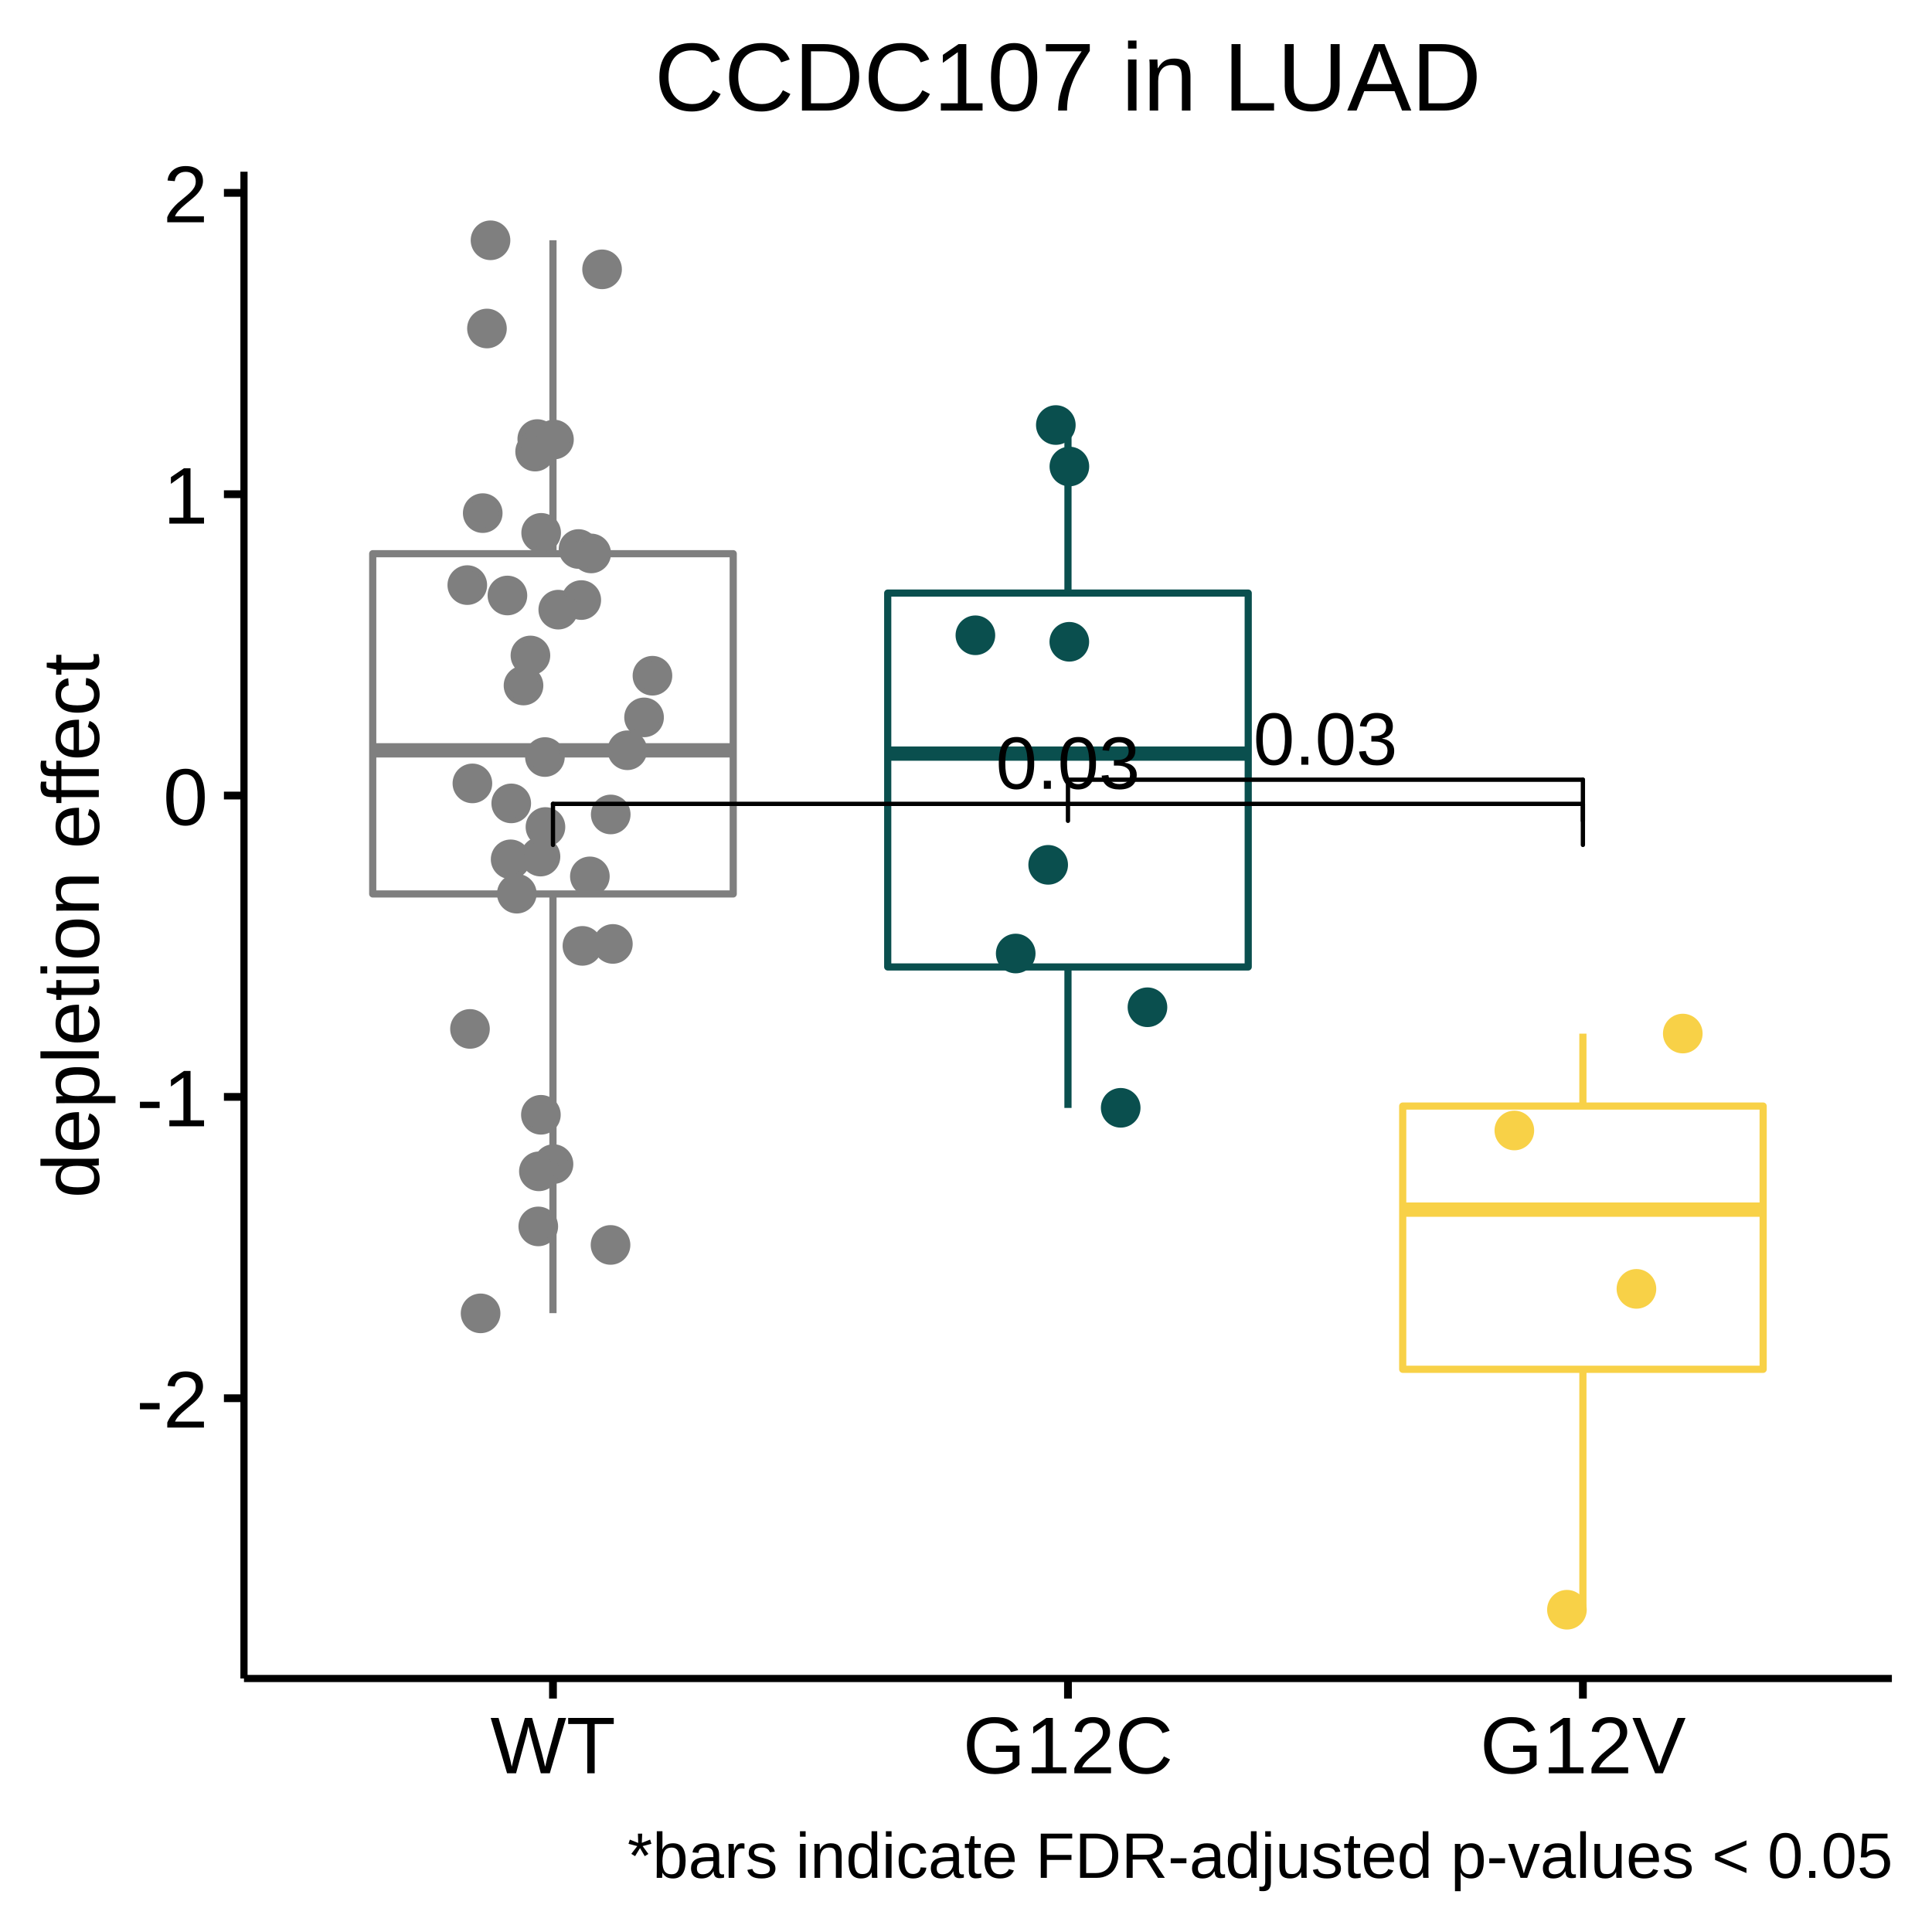
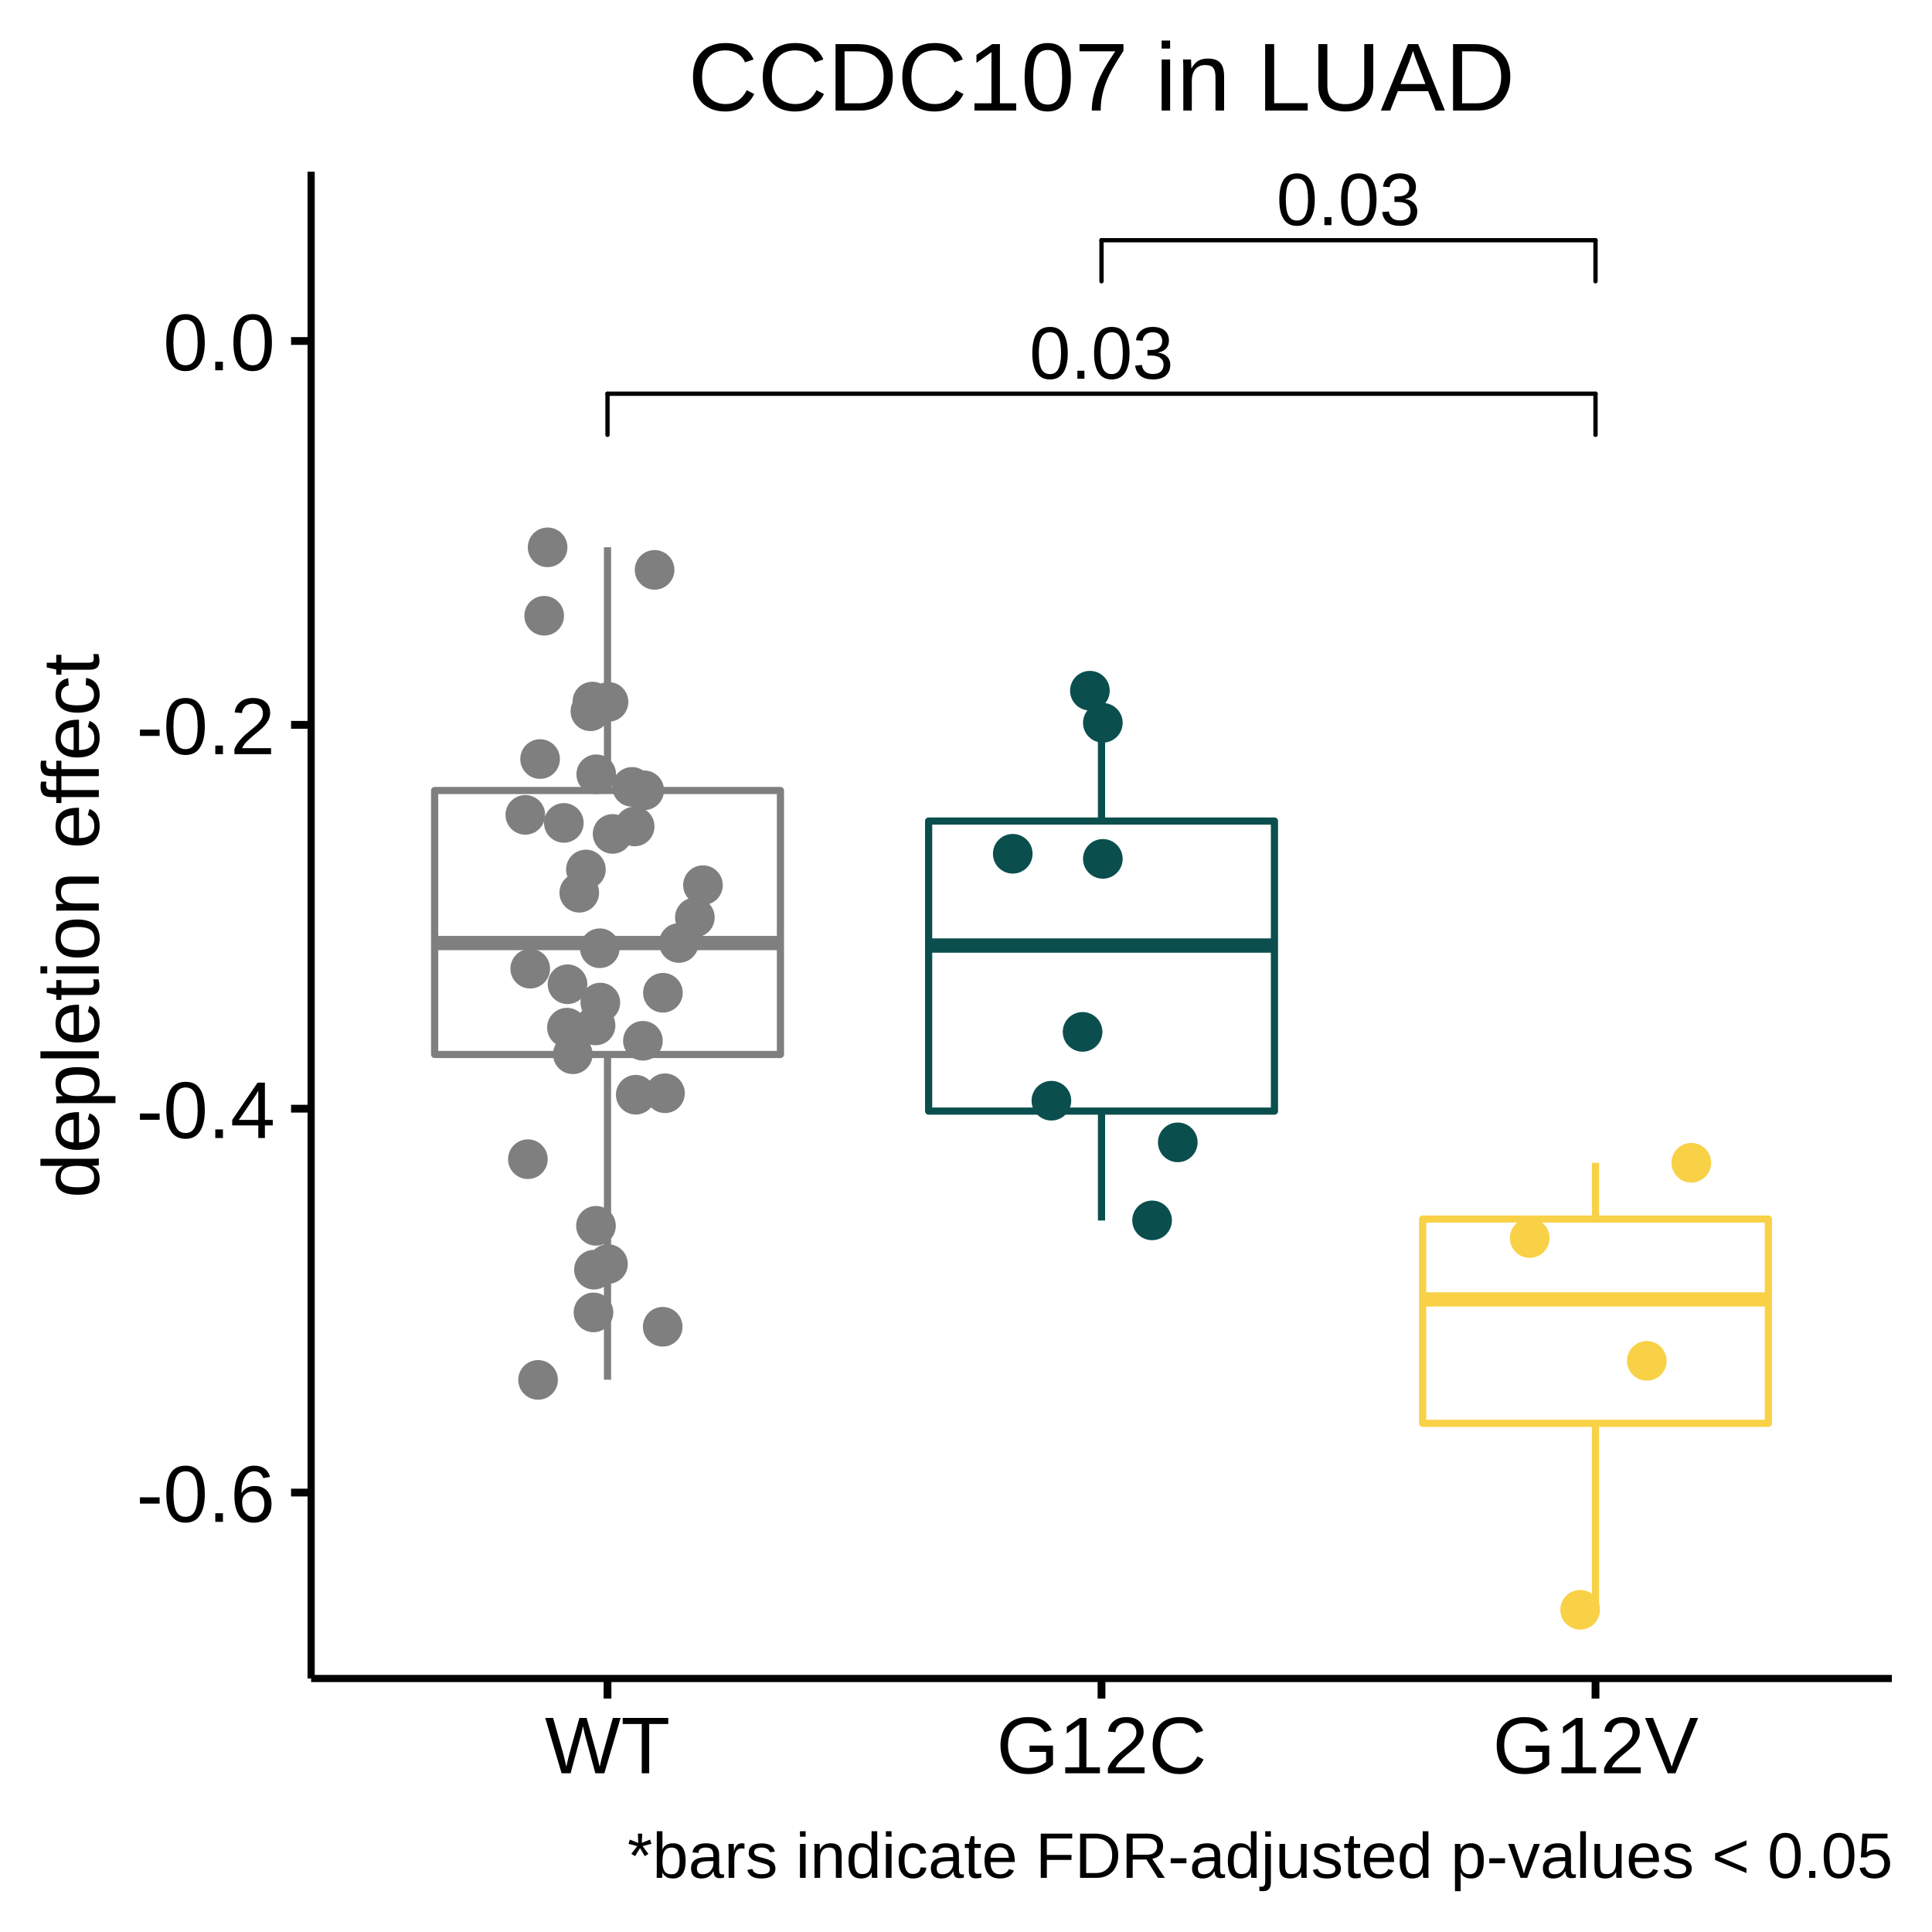
<svg xmlns="http://www.w3.org/2000/svg" viewBox="0 0 288.00 288.00">
  <defs>
    <style type="text/css">
    line, polyline, polygon, path, rect, circle {
      fill: none;
      stroke: #000000;
      stroke-linecap: round;
      stroke-linejoin: round;
      stroke-miterlimit: 10.00;
    }
  </style>
  </defs>
  <rect width="100%" height="100%" style="stroke: none; fill: #FFFFFF;" />
  <rect x="0.00" y="0.00" width="288.00" height="288.00" style="stroke-width: 1.16; stroke: #FFFFFF; fill: #FFFFFF;" />
  <defs>
-     <clipPath id="cpMzYuMzd8MjgyLjAyfDI1MC4yMXwyNS42MA==">
-       <rect x="36.37" y="25.60" width="245.65" height="224.62" />
+     <clipPath id="cpNDYuMzh8MjgyLjAyfDI1MC4yMXwyNS42MA==">
+       <rect x="46.38" y="25.60" width="235.64" height="224.62" />
    </clipPath>
  </defs>
-   <rect x="36.37" y="25.60" width="245.65" height="224.62" style="stroke-width: 1.16; stroke: none; fill: #FFFFFF;" clip-path="url(#cpMzYuMzd8MjgyLjAyfDI1MC4yMXwyNS42MA==)" />
-   <line x1="82.43" y1="82.54" x2="82.43" y2="35.81" style="stroke-width: 1.07; stroke: #7F7F7F; stroke-linecap: butt;" clip-path="url(#cpMzYuMzd8MjgyLjAyfDI1MC4yMXwyNS42MA==)" />
-   <line x1="82.43" y1="133.26" x2="82.43" y2="195.75" style="stroke-width: 1.07; stroke: #7F7F7F; stroke-linecap: butt;" clip-path="url(#cpMzYuMzd8MjgyLjAyfDI1MC4yMXwyNS42MA==)" />
-   <polygon points="55.56,82.54 55.56,133.26 109.30,133.26 109.30,82.54 55.56,82.54 " style="stroke-width: 1.07; stroke: #7F7F7F; fill: #FFFFFF;" clip-path="url(#cpMzYuMzd8MjgyLjAyfDI1MC4yMXwyNS42MA==)" />
-   <line x1="55.56" y1="111.85" x2="109.30" y2="111.85" style="stroke-width: 2.13; stroke: #7F7F7F; stroke-linecap: butt;" clip-path="url(#cpMzYuMzd8MjgyLjAyfDI1MC4yMXwyNS42MA==)" />
-   <line x1="159.20" y1="88.41" x2="159.20" y2="63.34" style="stroke-width: 1.07; stroke: #0A4F4E; stroke-linecap: butt;" clip-path="url(#cpMzYuMzd8MjgyLjAyfDI1MC4yMXwyNS42MA==)" />
-   <line x1="159.20" y1="144.14" x2="159.20" y2="165.16" style="stroke-width: 1.07; stroke: #0A4F4E; stroke-linecap: butt;" clip-path="url(#cpMzYuMzd8MjgyLjAyfDI1MC4yMXwyNS42MA==)" />
-   <polygon points="132.33,88.41 132.33,144.14 186.07,144.14 186.07,88.41 132.33,88.41 " style="stroke-width: 1.07; stroke: #0A4F4E; fill: #FFFFFF;" clip-path="url(#cpMzYuMzd8MjgyLjAyfDI1MC4yMXwyNS42MA==)" />
-   <line x1="132.33" y1="112.34" x2="186.07" y2="112.34" style="stroke-width: 2.13; stroke: #0A4F4E; stroke-linecap: butt;" clip-path="url(#cpMzYuMzd8MjgyLjAyfDI1MC4yMXwyNS42MA==)" />
-   <line x1="235.96" y1="164.88" x2="235.96" y2="154.08" style="stroke-width: 1.07; stroke: #F8D147; stroke-linecap: butt;" clip-path="url(#cpMzYuMzd8MjgyLjAyfDI1MC4yMXwyNS42MA==)" />
-   <line x1="235.96" y1="204.12" x2="235.96" y2="240.00" style="stroke-width: 1.07; stroke: #F8D147; stroke-linecap: butt;" clip-path="url(#cpMzYuMzd8MjgyLjAyfDI1MC4yMXwyNS42MA==)" />
-   <polygon points="209.10,164.88 209.10,204.12 262.83,204.12 262.83,164.88 209.10,164.88 " style="stroke-width: 1.07; stroke: #F8D147; fill: #FFFFFF;" clip-path="url(#cpMzYuMzd8MjgyLjAyfDI1MC4yMXwyNS42MA==)" />
-   <line x1="209.10" y1="180.32" x2="262.83" y2="180.32" style="stroke-width: 2.13; stroke: #F8D147; stroke-linecap: butt;" clip-path="url(#cpMzYuMzd8MjgyLjAyfDI1MC4yMXwyNS42MA==)" />
-   <circle cx="80.63" cy="166.18" r="1.95pt" style="stroke-width: 0.71; stroke: #7F7F7F; fill: #7F7F7F;" clip-path="url(#cpMzYuMzd8MjgyLjAyfDI1MC4yMXwyNS42MA==)" />
-   <circle cx="82.51" cy="173.53" r="1.95pt" style="stroke-width: 0.71; stroke: #7F7F7F; fill: #7F7F7F;" clip-path="url(#cpMzYuMzd8MjgyLjAyfDI1MC4yMXwyNS42MA==)" />
-   <circle cx="91.36" cy="140.71" r="1.95pt" style="stroke-width: 0.71; stroke: #7F7F7F; fill: #7F7F7F;" clip-path="url(#cpMzYuMzd8MjgyLjAyfDI1MC4yMXwyNS42MA==)" />
-   <circle cx="225.74" cy="168.52" r="1.95pt" style="stroke-width: 0.71; stroke: #F8D147; fill: #F8D147;" clip-path="url(#cpMzYuMzd8MjgyLjAyfDI1MC4yMXwyNS42MA==)" />
-   <circle cx="87.93" cy="130.64" r="1.95pt" style="stroke-width: 0.71; stroke: #7F7F7F; fill: #7F7F7F;" clip-path="url(#cpMzYuMzd8MjgyLjAyfDI1MC4yMXwyNS42MA==)" />
-   <circle cx="159.41" cy="69.54" r="1.95pt" style="stroke-width: 0.71; stroke: #0A4F4E; fill: #0A4F4E;" clip-path="url(#cpMzYuMzd8MjgyLjAyfDI1MC4yMXwyNS42MA==)" />
-   <circle cx="79.07" cy="97.71" r="1.95pt" style="stroke-width: 0.71; stroke: #7F7F7F; fill: #7F7F7F;" clip-path="url(#cpMzYuMzd8MjgyLjAyfDI1MC4yMXwyNS42MA==)" />
-   <circle cx="86.65" cy="89.45" r="1.95pt" style="stroke-width: 0.71; stroke: #7F7F7F; fill: #7F7F7F;" clip-path="url(#cpMzYuMzd8MjgyLjAyfDI1MC4yMXwyNS42MA==)" />
-   <circle cx="86.82" cy="141.00" r="1.95pt" style="stroke-width: 0.71; stroke: #7F7F7F; fill: #7F7F7F;" clip-path="url(#cpMzYuMzd8MjgyLjAyfDI1MC4yMXwyNS42MA==)" />
-   <circle cx="69.66" cy="87.22" r="1.95pt" style="stroke-width: 0.71; stroke: #7F7F7F; fill: #7F7F7F;" clip-path="url(#cpMzYuMzd8MjgyLjAyfDI1MC4yMXwyNS42MA==)" />
-   <circle cx="91.01" cy="185.58" r="1.95pt" style="stroke-width: 0.71; stroke: #7F7F7F; fill: #7F7F7F;" clip-path="url(#cpMzYuMzd8MjgyLjAyfDI1MC4yMXwyNS42MA==)" />
-   <circle cx="145.40" cy="94.70" r="1.95pt" style="stroke-width: 0.71; stroke: #0A4F4E; fill: #0A4F4E;" clip-path="url(#cpMzYuMzd8MjgyLjAyfDI1MC4yMXwyNS42MA==)" />
-   <circle cx="93.52" cy="111.84" r="1.95pt" style="stroke-width: 0.71; stroke: #7F7F7F; fill: #7F7F7F;" clip-path="url(#cpMzYuMzd8MjgyLjAyfDI1MC4yMXwyNS42MA==)" />
-   <circle cx="86.24" cy="81.84" r="1.95pt" style="stroke-width: 0.71; stroke: #7F7F7F; fill: #7F7F7F;" clip-path="url(#cpMzYuMzd8MjgyLjAyfDI1MC4yMXwyNS42MA==)" />
-   <circle cx="97.26" cy="100.73" r="1.95pt" style="stroke-width: 0.71; stroke: #7F7F7F; fill: #7F7F7F;" clip-path="url(#cpMzYuMzd8MjgyLjAyfDI1MC4yMXwyNS42MA==)" />
-   <circle cx="151.41" cy="142.14" r="1.95pt" style="stroke-width: 0.71; stroke: #0A4F4E; fill: #0A4F4E;" clip-path="url(#cpMzYuMzd8MjgyLjAyfDI1MC4yMXwyNS42MA==)" />
-   <circle cx="171.05" cy="150.15" r="1.95pt" style="stroke-width: 0.71; stroke: #0A4F4E; fill: #0A4F4E;" clip-path="url(#cpMzYuMzd8MjgyLjAyfDI1MC4yMXwyNS42MA==)" />
-   <circle cx="159.40" cy="95.67" r="1.95pt" style="stroke-width: 0.71; stroke: #0A4F4E; fill: #0A4F4E;" clip-path="url(#cpMzYuMzd8MjgyLjAyfDI1MC4yMXwyNS42MA==)" />
-   <circle cx="80.09" cy="65.45" r="1.95pt" style="stroke-width: 0.71; stroke: #7F7F7F; fill: #7F7F7F;" clip-path="url(#cpMzYuMzd8MjgyLjAyfDI1MC4yMXwyNS42MA==)" />
-   <circle cx="89.75" cy="40.15" r="1.95pt" style="stroke-width: 0.71; stroke: #7F7F7F; fill: #7F7F7F;" clip-path="url(#cpMzYuMzd8MjgyLjAyfDI1MC4yMXwyNS42MA==)" />
-   <circle cx="81.23" cy="112.85" r="1.95pt" style="stroke-width: 0.71; stroke: #7F7F7F; fill: #7F7F7F;" clip-path="url(#cpMzYuMzd8MjgyLjAyfDI1MC4yMXwyNS42MA==)" />
-   <circle cx="243.94" cy="192.13" r="1.95pt" style="stroke-width: 0.71; stroke: #F8D147; fill: #F8D147;" clip-path="url(#cpMzYuMzd8MjgyLjAyfDI1MC4yMXwyNS42MA==)" />
-   <circle cx="72.59" cy="48.97" r="1.95pt" style="stroke-width: 0.71; stroke: #7F7F7F; fill: #7F7F7F;" clip-path="url(#cpMzYuMzd8MjgyLjAyfDI1MC4yMXwyNS42MA==)" />
-   <circle cx="250.85" cy="154.07" r="1.95pt" style="stroke-width: 0.71; stroke: #F8D147; fill: #F8D147;" clip-path="url(#cpMzYuMzd8MjgyLjAyfDI1MC4yMXwyNS42MA==)" />
-   <circle cx="233.58" cy="239.96" r="1.95pt" style="stroke-width: 0.71; stroke: #F8D147; fill: #F8D147;" clip-path="url(#cpMzYuMzd8MjgyLjAyfDI1MC4yMXwyNS42MA==)" />
-   <circle cx="96.01" cy="106.94" r="1.95pt" style="stroke-width: 0.71; stroke: #7F7F7F; fill: #7F7F7F;" clip-path="url(#cpMzYuMzd8MjgyLjAyfDI1MC4yMXwyNS42MA==)" />
-   <circle cx="157.39" cy="63.36" r="1.95pt" style="stroke-width: 0.71; stroke: #0A4F4E; fill: #0A4F4E;" clip-path="url(#cpMzYuMzd8MjgyLjAyfDI1MC4yMXwyNS42MA==)" />
-   <circle cx="80.57" cy="127.69" r="1.95pt" style="stroke-width: 0.71; stroke: #7F7F7F; fill: #7F7F7F;" clip-path="url(#cpMzYuMzd8MjgyLjAyfDI1MC4yMXwyNS42MA==)" />
-   <circle cx="77.04" cy="133.22" r="1.95pt" style="stroke-width: 0.71; stroke: #7F7F7F; fill: #7F7F7F;" clip-path="url(#cpMzYuMzd8MjgyLjAyfDI1MC4yMXwyNS42MA==)" />
-   <circle cx="80.24" cy="182.82" r="1.95pt" style="stroke-width: 0.71; stroke: #7F7F7F; fill: #7F7F7F;" clip-path="url(#cpMzYuMzd8MjgyLjAyfDI1MC4yMXwyNS42MA==)" />
-   <circle cx="82.58" cy="65.52" r="1.95pt" style="stroke-width: 0.71; stroke: #7F7F7F; fill: #7F7F7F;" clip-path="url(#cpMzYuMzd8MjgyLjAyfDI1MC4yMXwyNS42MA==)" />
-   <circle cx="73.12" cy="35.82" r="1.95pt" style="stroke-width: 0.71; stroke: #7F7F7F; fill: #7F7F7F;" clip-path="url(#cpMzYuMzd8MjgyLjAyfDI1MC4yMXwyNS42MA==)" />
-   <circle cx="83.22" cy="90.88" r="1.95pt" style="stroke-width: 0.71; stroke: #7F7F7F; fill: #7F7F7F;" clip-path="url(#cpMzYuMzd8MjgyLjAyfDI1MC4yMXwyNS42MA==)" />
-   <circle cx="70.42" cy="116.78" r="1.95pt" style="stroke-width: 0.71; stroke: #7F7F7F; fill: #7F7F7F;" clip-path="url(#cpMzYuMzd8MjgyLjAyfDI1MC4yMXwyNS42MA==)" />
-   <circle cx="71.96" cy="76.49" r="1.95pt" style="stroke-width: 0.71; stroke: #7F7F7F; fill: #7F7F7F;" clip-path="url(#cpMzYuMzd8MjgyLjAyfDI1MC4yMXwyNS42MA==)" />
-   <circle cx="76.12" cy="128.10" r="1.95pt" style="stroke-width: 0.71; stroke: #7F7F7F; fill: #7F7F7F;" clip-path="url(#cpMzYuMzd8MjgyLjAyfDI1MC4yMXwyNS42MA==)" />
-   <circle cx="81.31" cy="123.28" r="1.95pt" style="stroke-width: 0.71; stroke: #7F7F7F; fill: #7F7F7F;" clip-path="url(#cpMzYuMzd8MjgyLjAyfDI1MC4yMXwyNS42MA==)" />
-   <circle cx="70.06" cy="153.38" r="1.95pt" style="stroke-width: 0.71; stroke: #7F7F7F; fill: #7F7F7F;" clip-path="url(#cpMzYuMzd8MjgyLjAyfDI1MC4yMXwyNS42MA==)" />
-   <circle cx="80.33" cy="174.61" r="1.95pt" style="stroke-width: 0.71; stroke: #7F7F7F; fill: #7F7F7F;" clip-path="url(#cpMzYuMzd8MjgyLjAyfDI1MC4yMXwyNS42MA==)" />
-   <circle cx="79.77" cy="67.32" r="1.95pt" style="stroke-width: 0.71; stroke: #7F7F7F; fill: #7F7F7F;" clip-path="url(#cpMzYuMzd8MjgyLjAyfDI1MC4yMXwyNS42MA==)" />
-   <circle cx="156.25" cy="128.92" r="1.95pt" style="stroke-width: 0.71; stroke: #0A4F4E; fill: #0A4F4E;" clip-path="url(#cpMzYuMzd8MjgyLjAyfDI1MC4yMXwyNS42MA==)" />
-   <circle cx="76.21" cy="119.76" r="1.95pt" style="stroke-width: 0.71; stroke: #7F7F7F; fill: #7F7F7F;" clip-path="url(#cpMzYuMzd8MjgyLjAyfDI1MC4yMXwyNS42MA==)" />
-   <circle cx="91.04" cy="121.41" r="1.95pt" style="stroke-width: 0.71; stroke: #7F7F7F; fill: #7F7F7F;" clip-path="url(#cpMzYuMzd8MjgyLjAyfDI1MC4yMXwyNS42MA==)" />
-   <circle cx="78.04" cy="102.19" r="1.95pt" style="stroke-width: 0.71; stroke: #7F7F7F; fill: #7F7F7F;" clip-path="url(#cpMzYuMzd8MjgyLjAyfDI1MC4yMXwyNS42MA==)" />
-   <circle cx="167.06" cy="165.14" r="1.95pt" style="stroke-width: 0.71; stroke: #0A4F4E; fill: #0A4F4E;" clip-path="url(#cpMzYuMzd8MjgyLjAyfDI1MC4yMXwyNS42MA==)" />
-   <circle cx="88.13" cy="82.50" r="1.95pt" style="stroke-width: 0.71; stroke: #7F7F7F; fill: #7F7F7F;" clip-path="url(#cpMzYuMzd8MjgyLjAyfDI1MC4yMXwyNS42MA==)" />
-   <circle cx="71.64" cy="195.78" r="1.95pt" style="stroke-width: 0.71; stroke: #7F7F7F; fill: #7F7F7F;" clip-path="url(#cpMzYuMzd8MjgyLjAyfDI1MC4yMXwyNS42MA==)" />
-   <circle cx="75.64" cy="88.77" r="1.95pt" style="stroke-width: 0.71; stroke: #7F7F7F; fill: #7F7F7F;" clip-path="url(#cpMzYuMzd8MjgyLjAyfDI1MC4yMXwyNS42MA==)" />
-   <circle cx="80.67" cy="79.43" r="1.95pt" style="stroke-width: 0.71; stroke: #7F7F7F; fill: #7F7F7F;" clip-path="url(#cpMzYuMzd8MjgyLjAyfDI1MC4yMXwyNS42MA==)" />
-   <g clip-path="url(#cpMzYuMzd8MjgyLjAyfDI1MC4yMXwyNS42MA==)">
-     <text x="148.45" y="117.58" style="font-size: 11.04px; font-family: Arial;" textLength="21.50px" lengthAdjust="spacingAndGlyphs">0.03</text>
+   <rect x="46.38" y="25.60" width="235.64" height="224.62" style="stroke-width: 1.16; stroke: none; fill: #FFFFFF;" clip-path="url(#cpNDYuMzh8MjgyLjAyfDI1MC4yMXwyNS42MA==)" />
+   <line x1="90.56" y1="117.84" x2="90.56" y2="81.58" style="stroke-width: 1.07; stroke: #7F7F7F; stroke-linecap: butt;" clip-path="url(#cpNDYuMzh8MjgyLjAyfDI1MC4yMXwyNS42MA==)" />
+   <line x1="90.56" y1="157.19" x2="90.56" y2="205.67" style="stroke-width: 1.07; stroke: #7F7F7F; stroke-linecap: butt;" clip-path="url(#cpNDYuMzh8MjgyLjAyfDI1MC4yMXwyNS42MA==)" />
+   <polygon points="64.79,117.84 64.79,157.19 116.34,157.19 116.34,117.84 64.79,117.84 " style="stroke-width: 1.07; stroke: #7F7F7F; fill: #FFFFFF;" clip-path="url(#cpNDYuMzh8MjgyLjAyfDI1MC4yMXwyNS42MA==)" />
+   <line x1="64.79" y1="140.58" x2="116.34" y2="140.58" style="stroke-width: 2.13; stroke: #7F7F7F; stroke-linecap: butt;" clip-path="url(#cpNDYuMzh8MjgyLjAyfDI1MC4yMXwyNS42MA==)" />
+   <line x1="164.20" y1="122.39" x2="164.20" y2="102.94" style="stroke-width: 1.07; stroke: #0A4F4E; stroke-linecap: butt;" clip-path="url(#cpNDYuMzh8MjgyLjAyfDI1MC4yMXwyNS42MA==)" />
+   <line x1="164.20" y1="165.63" x2="164.20" y2="181.94" style="stroke-width: 1.07; stroke: #0A4F4E; stroke-linecap: butt;" clip-path="url(#cpNDYuMzh8MjgyLjAyfDI1MC4yMXwyNS42MA==)" />
+   <polygon points="138.43,122.39 138.43,165.63 189.98,165.63 189.98,122.39 138.43,122.39 " style="stroke-width: 1.07; stroke: #0A4F4E; fill: #FFFFFF;" clip-path="url(#cpNDYuMzh8MjgyLjAyfDI1MC4yMXwyNS42MA==)" />
+   <line x1="138.43" y1="140.95" x2="189.98" y2="140.95" style="stroke-width: 2.13; stroke: #0A4F4E; stroke-linecap: butt;" clip-path="url(#cpNDYuMzh8MjgyLjAyfDI1MC4yMXwyNS42MA==)" />
+   <line x1="237.84" y1="181.72" x2="237.84" y2="173.34" style="stroke-width: 1.07; stroke: #F8D147; stroke-linecap: butt;" clip-path="url(#cpNDYuMzh8MjgyLjAyfDI1MC4yMXwyNS42MA==)" />
+   <line x1="237.84" y1="212.17" x2="237.84" y2="240.00" style="stroke-width: 1.07; stroke: #F8D147; stroke-linecap: butt;" clip-path="url(#cpNDYuMzh8MjgyLjAyfDI1MC4yMXwyNS42MA==)" />
+   <polygon points="212.07,181.72 212.07,212.17 263.61,212.17 263.61,181.72 212.07,181.72 " style="stroke-width: 1.07; stroke: #F8D147; fill: #FFFFFF;" clip-path="url(#cpNDYuMzh8MjgyLjAyfDI1MC4yMXwyNS42MA==)" />
+   <line x1="212.07" y1="193.70" x2="263.61" y2="193.70" style="stroke-width: 2.13; stroke: #F8D147; stroke-linecap: butt;" clip-path="url(#cpNDYuMzh8MjgyLjAyfDI1MC4yMXwyNS42MA==)" />
+   <circle cx="88.84" cy="182.73" r="1.95pt" style="stroke-width: 0.71; stroke: #7F7F7F; fill: #7F7F7F;" clip-path="url(#cpNDYuMzh8MjgyLjAyfDI1MC4yMXwyNS42MA==)" />
+   <circle cx="90.63" cy="188.43" r="1.95pt" style="stroke-width: 0.71; stroke: #7F7F7F; fill: #7F7F7F;" clip-path="url(#cpNDYuMzh8MjgyLjAyfDI1MC4yMXwyNS42MA==)" />
+   <circle cx="99.13" cy="162.97" r="1.95pt" style="stroke-width: 0.71; stroke: #7F7F7F; fill: #7F7F7F;" clip-path="url(#cpNDYuMzh8MjgyLjAyfDI1MC4yMXwyNS42MA==)" />
+   <circle cx="228.03" cy="184.55" r="1.95pt" style="stroke-width: 0.71; stroke: #F8D147; fill: #F8D147;" clip-path="url(#cpNDYuMzh8MjgyLjAyfDI1MC4yMXwyNS42MA==)" />
+   <circle cx="95.84" cy="155.15" r="1.95pt" style="stroke-width: 0.71; stroke: #7F7F7F; fill: #7F7F7F;" clip-path="url(#cpNDYuMzh8MjgyLjAyfDI1MC4yMXwyNS42MA==)" />
+   <circle cx="164.40" cy="107.75" r="1.95pt" style="stroke-width: 0.71; stroke: #0A4F4E; fill: #0A4F4E;" clip-path="url(#cpNDYuMzh8MjgyLjAyfDI1MC4yMXwyNS42MA==)" />
+   <circle cx="87.34" cy="129.61" r="1.95pt" style="stroke-width: 0.71; stroke: #7F7F7F; fill: #7F7F7F;" clip-path="url(#cpNDYuMzh8MjgyLjAyfDI1MC4yMXwyNS42MA==)" />
+   <circle cx="94.61" cy="123.20" r="1.95pt" style="stroke-width: 0.71; stroke: #7F7F7F; fill: #7F7F7F;" clip-path="url(#cpNDYuMzh8MjgyLjAyfDI1MC4yMXwyNS42MA==)" />
+   <circle cx="94.77" cy="163.19" r="1.95pt" style="stroke-width: 0.71; stroke: #7F7F7F; fill: #7F7F7F;" clip-path="url(#cpNDYuMzh8MjgyLjAyfDI1MC4yMXwyNS42MA==)" />
+   <circle cx="78.31" cy="121.47" r="1.95pt" style="stroke-width: 0.71; stroke: #7F7F7F; fill: #7F7F7F;" clip-path="url(#cpNDYuMzh8MjgyLjAyfDI1MC4yMXwyNS42MA==)" />
+   <circle cx="98.79" cy="197.78" r="1.95pt" style="stroke-width: 0.71; stroke: #7F7F7F; fill: #7F7F7F;" clip-path="url(#cpNDYuMzh8MjgyLjAyfDI1MC4yMXwyNS42MA==)" />
+   <circle cx="150.97" cy="127.27" r="1.95pt" style="stroke-width: 0.71; stroke: #0A4F4E; fill: #0A4F4E;" clip-path="url(#cpNDYuMzh8MjgyLjAyfDI1MC4yMXwyNS42MA==)" />
+   <circle cx="101.20" cy="140.57" r="1.95pt" style="stroke-width: 0.71; stroke: #7F7F7F; fill: #7F7F7F;" clip-path="url(#cpNDYuMzh8MjgyLjAyfDI1MC4yMXwyNS42MA==)" />
+   <circle cx="94.22" cy="117.30" r="1.95pt" style="stroke-width: 0.71; stroke: #7F7F7F; fill: #7F7F7F;" clip-path="url(#cpNDYuMzh8MjgyLjAyfDI1MC4yMXwyNS42MA==)" />
+   <circle cx="104.79" cy="131.95" r="1.95pt" style="stroke-width: 0.71; stroke: #7F7F7F; fill: #7F7F7F;" clip-path="url(#cpNDYuMzh8MjgyLjAyfDI1MC4yMXwyNS42MA==)" />
+   <circle cx="156.73" cy="164.08" r="1.95pt" style="stroke-width: 0.71; stroke: #0A4F4E; fill: #0A4F4E;" clip-path="url(#cpNDYuMzh8MjgyLjAyfDI1MC4yMXwyNS42MA==)" />
+   <circle cx="175.57" cy="170.29" r="1.95pt" style="stroke-width: 0.71; stroke: #0A4F4E; fill: #0A4F4E;" clip-path="url(#cpNDYuMzh8MjgyLjAyfDI1MC4yMXwyNS42MA==)" />
+   <circle cx="164.40" cy="128.03" r="1.95pt" style="stroke-width: 0.71; stroke: #0A4F4E; fill: #0A4F4E;" clip-path="url(#cpNDYuMzh8MjgyLjAyfDI1MC4yMXwyNS42MA==)" />
+   <circle cx="88.31" cy="104.58" r="1.95pt" style="stroke-width: 0.71; stroke: #7F7F7F; fill: #7F7F7F;" clip-path="url(#cpNDYuMzh8MjgyLjAyfDI1MC4yMXwyNS42MA==)" />
+   <circle cx="97.58" cy="84.95" r="1.95pt" style="stroke-width: 0.71; stroke: #7F7F7F; fill: #7F7F7F;" clip-path="url(#cpNDYuMzh8MjgyLjAyfDI1MC4yMXwyNS42MA==)" />
+   <circle cx="89.41" cy="141.35" r="1.95pt" style="stroke-width: 0.71; stroke: #7F7F7F; fill: #7F7F7F;" clip-path="url(#cpNDYuMzh8MjgyLjAyfDI1MC4yMXwyNS42MA==)" />
+   <circle cx="245.49" cy="202.86" r="1.95pt" style="stroke-width: 0.71; stroke: #F8D147; fill: #F8D147;" clip-path="url(#cpNDYuMzh8MjgyLjAyfDI1MC4yMXwyNS42MA==)" />
+   <circle cx="81.12" cy="91.79" r="1.95pt" style="stroke-width: 0.71; stroke: #7F7F7F; fill: #7F7F7F;" clip-path="url(#cpNDYuMzh8MjgyLjAyfDI1MC4yMXwyNS42MA==)" />
+   <circle cx="252.12" cy="173.33" r="1.95pt" style="stroke-width: 0.71; stroke: #F8D147; fill: #F8D147;" clip-path="url(#cpNDYuMzh8MjgyLjAyfDI1MC4yMXwyNS42MA==)" />
+   <circle cx="235.55" cy="239.97" r="1.95pt" style="stroke-width: 0.71; stroke: #F8D147; fill: #F8D147;" clip-path="url(#cpNDYuMzh8MjgyLjAyfDI1MC4yMXwyNS42MA==)" />
+   <circle cx="103.58" cy="136.77" r="1.95pt" style="stroke-width: 0.71; stroke: #7F7F7F; fill: #7F7F7F;" clip-path="url(#cpNDYuMzh8MjgyLjAyfDI1MC4yMXwyNS42MA==)" />
+   <circle cx="162.47" cy="102.96" r="1.95pt" style="stroke-width: 0.71; stroke: #0A4F4E; fill: #0A4F4E;" clip-path="url(#cpNDYuMzh8MjgyLjAyfDI1MC4yMXwyNS42MA==)" />
+   <circle cx="88.78" cy="152.86" r="1.95pt" style="stroke-width: 0.71; stroke: #7F7F7F; fill: #7F7F7F;" clip-path="url(#cpNDYuMzh8MjgyLjAyfDI1MC4yMXwyNS42MA==)" />
+   <circle cx="85.39" cy="157.16" r="1.95pt" style="stroke-width: 0.71; stroke: #7F7F7F; fill: #7F7F7F;" clip-path="url(#cpNDYuMzh8MjgyLjAyfDI1MC4yMXwyNS42MA==)" />
+   <circle cx="88.47" cy="195.64" r="1.95pt" style="stroke-width: 0.71; stroke: #7F7F7F; fill: #7F7F7F;" clip-path="url(#cpNDYuMzh8MjgyLjAyfDI1MC4yMXwyNS42MA==)" />
+   <circle cx="90.71" cy="104.63" r="1.95pt" style="stroke-width: 0.71; stroke: #7F7F7F; fill: #7F7F7F;" clip-path="url(#cpNDYuMzh8MjgyLjAyfDI1MC4yMXwyNS42MA==)" />
+   <circle cx="81.63" cy="81.59" r="1.95pt" style="stroke-width: 0.71; stroke: #7F7F7F; fill: #7F7F7F;" clip-path="url(#cpNDYuMzh8MjgyLjAyfDI1MC4yMXwyNS42MA==)" />
+   <circle cx="91.32" cy="124.31" r="1.95pt" style="stroke-width: 0.71; stroke: #7F7F7F; fill: #7F7F7F;" clip-path="url(#cpNDYuMzh8MjgyLjAyfDI1MC4yMXwyNS42MA==)" />
+   <circle cx="79.04" cy="144.40" r="1.95pt" style="stroke-width: 0.71; stroke: #7F7F7F; fill: #7F7F7F;" clip-path="url(#cpNDYuMzh8MjgyLjAyfDI1MC4yMXwyNS42MA==)" />
+   <circle cx="80.51" cy="113.15" r="1.95pt" style="stroke-width: 0.71; stroke: #7F7F7F; fill: #7F7F7F;" clip-path="url(#cpNDYuMzh8MjgyLjAyfDI1MC4yMXwyNS42MA==)" />
+   <circle cx="84.51" cy="153.19" r="1.95pt" style="stroke-width: 0.71; stroke: #7F7F7F; fill: #7F7F7F;" clip-path="url(#cpNDYuMzh8MjgyLjAyfDI1MC4yMXwyNS42MA==)" />
+   <circle cx="89.49" cy="149.45" r="1.95pt" style="stroke-width: 0.71; stroke: #7F7F7F; fill: #7F7F7F;" clip-path="url(#cpNDYuMzh8MjgyLjAyfDI1MC4yMXwyNS42MA==)" />
+   <circle cx="78.69" cy="172.80" r="1.95pt" style="stroke-width: 0.71; stroke: #7F7F7F; fill: #7F7F7F;" clip-path="url(#cpNDYuMzh8MjgyLjAyfDI1MC4yMXwyNS42MA==)" />
+   <circle cx="88.54" cy="189.27" r="1.95pt" style="stroke-width: 0.71; stroke: #7F7F7F; fill: #7F7F7F;" clip-path="url(#cpNDYuMzh8MjgyLjAyfDI1MC4yMXwyNS42MA==)" />
+   <circle cx="88.01" cy="106.03" r="1.95pt" style="stroke-width: 0.71; stroke: #7F7F7F; fill: #7F7F7F;" clip-path="url(#cpNDYuMzh8MjgyLjAyfDI1MC4yMXwyNS42MA==)" />
+   <circle cx="161.38" cy="153.82" r="1.95pt" style="stroke-width: 0.71; stroke: #0A4F4E; fill: #0A4F4E;" clip-path="url(#cpNDYuMzh8MjgyLjAyfDI1MC4yMXwyNS42MA==)" />
+   <circle cx="84.60" cy="146.72" r="1.95pt" style="stroke-width: 0.71; stroke: #7F7F7F; fill: #7F7F7F;" clip-path="url(#cpNDYuMzh8MjgyLjAyfDI1MC4yMXwyNS42MA==)" />
+   <circle cx="98.82" cy="147.99" r="1.95pt" style="stroke-width: 0.71; stroke: #7F7F7F; fill: #7F7F7F;" clip-path="url(#cpNDYuMzh8MjgyLjAyfDI1MC4yMXwyNS42MA==)" />
+   <circle cx="86.35" cy="133.08" r="1.95pt" style="stroke-width: 0.71; stroke: #7F7F7F; fill: #7F7F7F;" clip-path="url(#cpNDYuMzh8MjgyLjAyfDI1MC4yMXwyNS42MA==)" />
+   <circle cx="171.74" cy="181.92" r="1.95pt" style="stroke-width: 0.71; stroke: #0A4F4E; fill: #0A4F4E;" clip-path="url(#cpNDYuMzh8MjgyLjAyfDI1MC4yMXwyNS42MA==)" />
+   <circle cx="96.03" cy="117.81" r="1.95pt" style="stroke-width: 0.71; stroke: #7F7F7F; fill: #7F7F7F;" clip-path="url(#cpNDYuMzh8MjgyLjAyfDI1MC4yMXwyNS42MA==)" />
+   <circle cx="80.21" cy="205.70" r="1.95pt" style="stroke-width: 0.71; stroke: #7F7F7F; fill: #7F7F7F;" clip-path="url(#cpNDYuMzh8MjgyLjAyfDI1MC4yMXwyNS42MA==)" />
+   <circle cx="84.05" cy="122.67" r="1.95pt" style="stroke-width: 0.71; stroke: #7F7F7F; fill: #7F7F7F;" clip-path="url(#cpNDYuMzh8MjgyLjAyfDI1MC4yMXwyNS42MA==)" />
+   <circle cx="88.88" cy="115.42" r="1.95pt" style="stroke-width: 0.71; stroke: #7F7F7F; fill: #7F7F7F;" clip-path="url(#cpNDYuMzh8MjgyLjAyfDI1MC4yMXwyNS42MA==)" />
+   <g clip-path="url(#cpNDYuMzh8MjgyLjAyfDI1MC4yMXwyNS42MA==)">
+     <text x="153.45" y="56.45" style="font-size: 11.04px; font-family: Arial;" textLength="21.50px" lengthAdjust="spacingAndGlyphs">0.03</text>
  </g>
-   <line x1="82.43" y1="125.95" x2="82.43" y2="119.83" style="stroke-width: 0.64;" clip-path="url(#cpMzYuMzd8MjgyLjAyfDI1MC4yMXwyNS42MA==)" />
-   <line x1="82.43" y1="119.83" x2="235.96" y2="119.83" style="stroke-width: 0.64;" clip-path="url(#cpMzYuMzd8MjgyLjAyfDI1MC4yMXwyNS42MA==)" />
-   <line x1="235.96" y1="119.83" x2="235.96" y2="125.95" style="stroke-width: 0.64;" clip-path="url(#cpMzYuMzd8MjgyLjAyfDI1MC4yMXwyNS42MA==)" />
-   <g clip-path="url(#cpMzYuMzd8MjgyLjAyfDI1MC4yMXwyNS42MA==)">
-     <text x="186.83" y="113.99" style="font-size: 11.04px; font-family: Arial;" textLength="21.50px" lengthAdjust="spacingAndGlyphs">0.03</text>
+   <line x1="90.56" y1="64.82" x2="90.56" y2="58.69" style="stroke-width: 0.64;" clip-path="url(#cpNDYuMzh8MjgyLjAyfDI1MC4yMXwyNS42MA==)" />
+   <line x1="90.56" y1="58.69" x2="237.84" y2="58.69" style="stroke-width: 0.64;" clip-path="url(#cpNDYuMzh8MjgyLjAyfDI1MC4yMXwyNS42MA==)" />
+   <line x1="237.84" y1="58.69" x2="237.84" y2="64.82" style="stroke-width: 0.64;" clip-path="url(#cpNDYuMzh8MjgyLjAyfDI1MC4yMXwyNS42MA==)" />
+   <g clip-path="url(#cpNDYuMzh8MjgyLjAyfDI1MC4yMXwyNS42MA==)">
+     <text x="190.27" y="33.56" style="font-size: 11.04px; font-family: Arial;" textLength="21.50px" lengthAdjust="spacingAndGlyphs">0.03</text>
  </g>
-   <line x1="159.20" y1="122.36" x2="159.20" y2="116.23" style="stroke-width: 0.64;" clip-path="url(#cpMzYuMzd8MjgyLjAyfDI1MC4yMXwyNS42MA==)" />
-   <line x1="159.20" y1="116.23" x2="235.96" y2="116.23" style="stroke-width: 0.64;" clip-path="url(#cpMzYuMzd8MjgyLjAyfDI1MC4yMXwyNS42MA==)" />
-   <line x1="235.96" y1="116.23" x2="235.96" y2="122.36" style="stroke-width: 0.64;" clip-path="url(#cpMzYuMzd8MjgyLjAyfDI1MC4yMXwyNS42MA==)" />
+   <line x1="164.20" y1="41.93" x2="164.20" y2="35.81" style="stroke-width: 0.64;" clip-path="url(#cpNDYuMzh8MjgyLjAyfDI1MC4yMXwyNS42MA==)" />
+   <line x1="164.20" y1="35.81" x2="237.84" y2="35.81" style="stroke-width: 0.64;" clip-path="url(#cpNDYuMzh8MjgyLjAyfDI1MC4yMXwyNS42MA==)" />
+   <line x1="237.84" y1="35.81" x2="237.84" y2="41.93" style="stroke-width: 0.64;" clip-path="url(#cpNDYuMzh8MjgyLjAyfDI1MC4yMXwyNS42MA==)" />
  <defs>
    <clipPath id="cpMC4wMHwyODguMDB8Mjg4LjAwfDAuMDA=">
      <rect x="0.00" y="0.00" width="288.00" height="288.00" />
    </clipPath>
  </defs>
-   <polyline points="36.37,250.21 36.37,25.60 " style="stroke-width: 1.07; stroke-linecap: butt;" clip-path="url(#cpMC4wMHwyODguMDB8Mjg4LjAwfDAuMDA=)" />
+   <polyline points="46.38,250.21 46.38,25.60 " style="stroke-width: 1.07; stroke-linecap: butt;" clip-path="url(#cpMC4wMHwyODguMDB8Mjg4LjAwfDAuMDA=)" />
  <g clip-path="url(#cpMC4wMHwyODguMDB8Mjg4LjAwfDAuMDA=)">
-     <text x="20.33" y="212.81" style="font-size: 12.00px; font-family: arial;" textLength="10.67px" lengthAdjust="spacingAndGlyphs">-2</text>
+     <text x="20.33" y="226.86" style="font-size: 12.00px; font-family: arial;" textLength="20.68px" lengthAdjust="spacingAndGlyphs">-0.6</text>
  </g>
  <g clip-path="url(#cpMC4wMHwyODguMDB8Mjg4LjAwfDAuMDA=)">
-     <text x="20.33" y="167.89" style="font-size: 12.00px; font-family: arial;" textLength="10.67px" lengthAdjust="spacingAndGlyphs">-1</text>
+     <text x="20.33" y="169.64" style="font-size: 12.00px; font-family: arial;" textLength="20.68px" lengthAdjust="spacingAndGlyphs">-0.4</text>
  </g>
  <g clip-path="url(#cpMC4wMHwyODguMDB8Mjg4LjAwfDAuMDA=)">
-     <text x="24.32" y="122.97" style="font-size: 12.00px; font-family: arial;" textLength="6.67px" lengthAdjust="spacingAndGlyphs">0</text>
+     <text x="20.33" y="112.42" style="font-size: 12.00px; font-family: arial;" textLength="20.68px" lengthAdjust="spacingAndGlyphs">-0.2</text>
  </g>
  <g clip-path="url(#cpMC4wMHwyODguMDB8Mjg4LjAwfDAuMDA=)">
-     <text x="24.32" y="78.05" style="font-size: 12.00px; font-family: arial;" textLength="6.67px" lengthAdjust="spacingAndGlyphs">1</text>
+     <text x="24.32" y="55.20" style="font-size: 12.00px; font-family: arial;" textLength="16.68px" lengthAdjust="spacingAndGlyphs">0.0</text>
+   </g>
+   <polyline points="43.39,222.49 46.38,222.49 " style="stroke-width: 1.16; stroke-linecap: butt;" clip-path="url(#cpMC4wMHwyODguMDB8Mjg4LjAwfDAuMDA=)" />
+   <polyline points="43.39,165.27 46.38,165.27 " style="stroke-width: 1.16; stroke-linecap: butt;" clip-path="url(#cpMC4wMHwyODguMDB8Mjg4LjAwfDAuMDA=)" />
+   <polyline points="43.39,108.05 46.38,108.05 " style="stroke-width: 1.16; stroke-linecap: butt;" clip-path="url(#cpMC4wMHwyODguMDB8Mjg4LjAwfDAuMDA=)" />
+   <polyline points="43.39,50.83 46.38,50.83 " style="stroke-width: 1.16; stroke-linecap: butt;" clip-path="url(#cpMC4wMHwyODguMDB8Mjg4LjAwfDAuMDA=)" />
+   <polyline points="46.38,250.21 282.02,250.21 " style="stroke-width: 1.07; stroke-linecap: butt;" clip-path="url(#cpMC4wMHwyODguMDB8Mjg4LjAwfDAuMDA=)" />
+   <polyline points="90.56,253.20 90.56,250.21 " style="stroke-width: 1.16; stroke-linecap: butt;" clip-path="url(#cpMC4wMHwyODguMDB8Mjg4LjAwfDAuMDA=)" />
+   <polyline points="164.20,253.20 164.20,250.21 " style="stroke-width: 1.16; stroke-linecap: butt;" clip-path="url(#cpMC4wMHwyODguMDB8Mjg4LjAwfDAuMDA=)" />
+   <polyline points="237.84,253.20 237.84,250.21 " style="stroke-width: 1.16; stroke-linecap: butt;" clip-path="url(#cpMC4wMHwyODguMDB8Mjg4LjAwfDAuMDA=)" />
+   <g clip-path="url(#cpMC4wMHwyODguMDB8Mjg4LjAwfDAuMDA=)">
+     <text x="81.23" y="264.34" style="font-size: 12.00px; font-family: arial;" textLength="18.66px" lengthAdjust="spacingAndGlyphs">WT</text>
  </g>
  <g clip-path="url(#cpMC4wMHwyODguMDB8Mjg4LjAwfDAuMDA=)">
-     <text x="24.32" y="33.13" style="font-size: 12.00px; font-family: arial;" textLength="6.67px" lengthAdjust="spacingAndGlyphs">2</text>
-   </g>
-   <polyline points="33.38,208.43 36.37,208.43 " style="stroke-width: 1.16; stroke-linecap: butt;" clip-path="url(#cpMC4wMHwyODguMDB8Mjg4LjAwfDAuMDA=)" />
-   <polyline points="33.38,163.51 36.37,163.51 " style="stroke-width: 1.16; stroke-linecap: butt;" clip-path="url(#cpMC4wMHwyODguMDB8Mjg4LjAwfDAuMDA=)" />
-   <polyline points="33.38,118.59 36.37,118.59 " style="stroke-width: 1.16; stroke-linecap: butt;" clip-path="url(#cpMC4wMHwyODguMDB8Mjg4LjAwfDAuMDA=)" />
-   <polyline points="33.38,73.67 36.37,73.67 " style="stroke-width: 1.16; stroke-linecap: butt;" clip-path="url(#cpMC4wMHwyODguMDB8Mjg4LjAwfDAuMDA=)" />
-   <polyline points="33.38,28.75 36.37,28.75 " style="stroke-width: 1.16; stroke-linecap: butt;" clip-path="url(#cpMC4wMHwyODguMDB8Mjg4LjAwfDAuMDA=)" />
-   <polyline points="36.37,250.21 282.02,250.21 " style="stroke-width: 1.07; stroke-linecap: butt;" clip-path="url(#cpMC4wMHwyODguMDB8Mjg4LjAwfDAuMDA=)" />
-   <polyline points="82.43,253.20 82.43,250.21 " style="stroke-width: 1.16; stroke-linecap: butt;" clip-path="url(#cpMC4wMHwyODguMDB8Mjg4LjAwfDAuMDA=)" />
-   <polyline points="159.20,253.20 159.20,250.21 " style="stroke-width: 1.16; stroke-linecap: butt;" clip-path="url(#cpMC4wMHwyODguMDB8Mjg4LjAwfDAuMDA=)" />
-   <polyline points="235.96,253.20 235.96,250.21 " style="stroke-width: 1.16; stroke-linecap: butt;" clip-path="url(#cpMC4wMHwyODguMDB8Mjg4LjAwfDAuMDA=)" />
-   <g clip-path="url(#cpMC4wMHwyODguMDB8Mjg4LjAwfDAuMDA=)">
-     <text x="73.10" y="264.34" style="font-size: 12.00px; font-family: arial;" textLength="18.66px" lengthAdjust="spacingAndGlyphs">WT</text>
+     <text x="148.53" y="264.34" style="font-size: 12.00px; font-family: arial;" textLength="31.34px" lengthAdjust="spacingAndGlyphs">G12C</text>
  </g>
  <g clip-path="url(#cpMC4wMHwyODguMDB8Mjg4LjAwfDAuMDA=)">
-     <text x="143.53" y="264.34" style="font-size: 12.00px; font-family: arial;" textLength="31.34px" lengthAdjust="spacingAndGlyphs">G12C</text>
-   </g>
-   <g clip-path="url(#cpMC4wMHwyODguMDB8Mjg4LjAwfDAuMDA=)">
-     <text x="220.62" y="264.34" style="font-size: 12.00px; font-family: arial;" textLength="30.68px" lengthAdjust="spacingAndGlyphs">G12V</text>
+     <text x="222.50" y="264.34" style="font-size: 12.00px; font-family: arial;" textLength="30.68px" lengthAdjust="spacingAndGlyphs">G12V</text>
  </g>
  <g clip-path="url(#cpMC4wMHwyODguMDB8Mjg4LjAwfDAuMDA=)">
    <text transform="translate(14.73,178.60) rotate(-90)" style="font-size: 12.00px; font-family: arial;" textLength="81.38px" lengthAdjust="spacingAndGlyphs">depletion effect</text>
  </g>
  <g clip-path="url(#cpMC4wMHwyODguMDB8Mjg4LjAwfDAuMDA=)">
-     <text x="97.56" y="16.48" style="font-size: 14.40px; font-family: arial;" textLength="123.27px" lengthAdjust="spacingAndGlyphs">CCDC107 in LUAD</text>
+     <text x="102.57" y="16.48" style="font-size: 14.40px; font-family: arial;" textLength="123.27px" lengthAdjust="spacingAndGlyphs">CCDC107 in LUAD</text>
  </g>
  <g clip-path="url(#cpMC4wMHwyODguMDB8Mjg4LjAwfDAuMDA=)">
    <text x="93.53" y="279.93" style="font-size: 9.60px; font-family: arial;" textLength="188.49px" lengthAdjust="spacingAndGlyphs">*bars indicate FDR-adjusted p-values &lt; 0.05</text>
  </g>
</svg>
